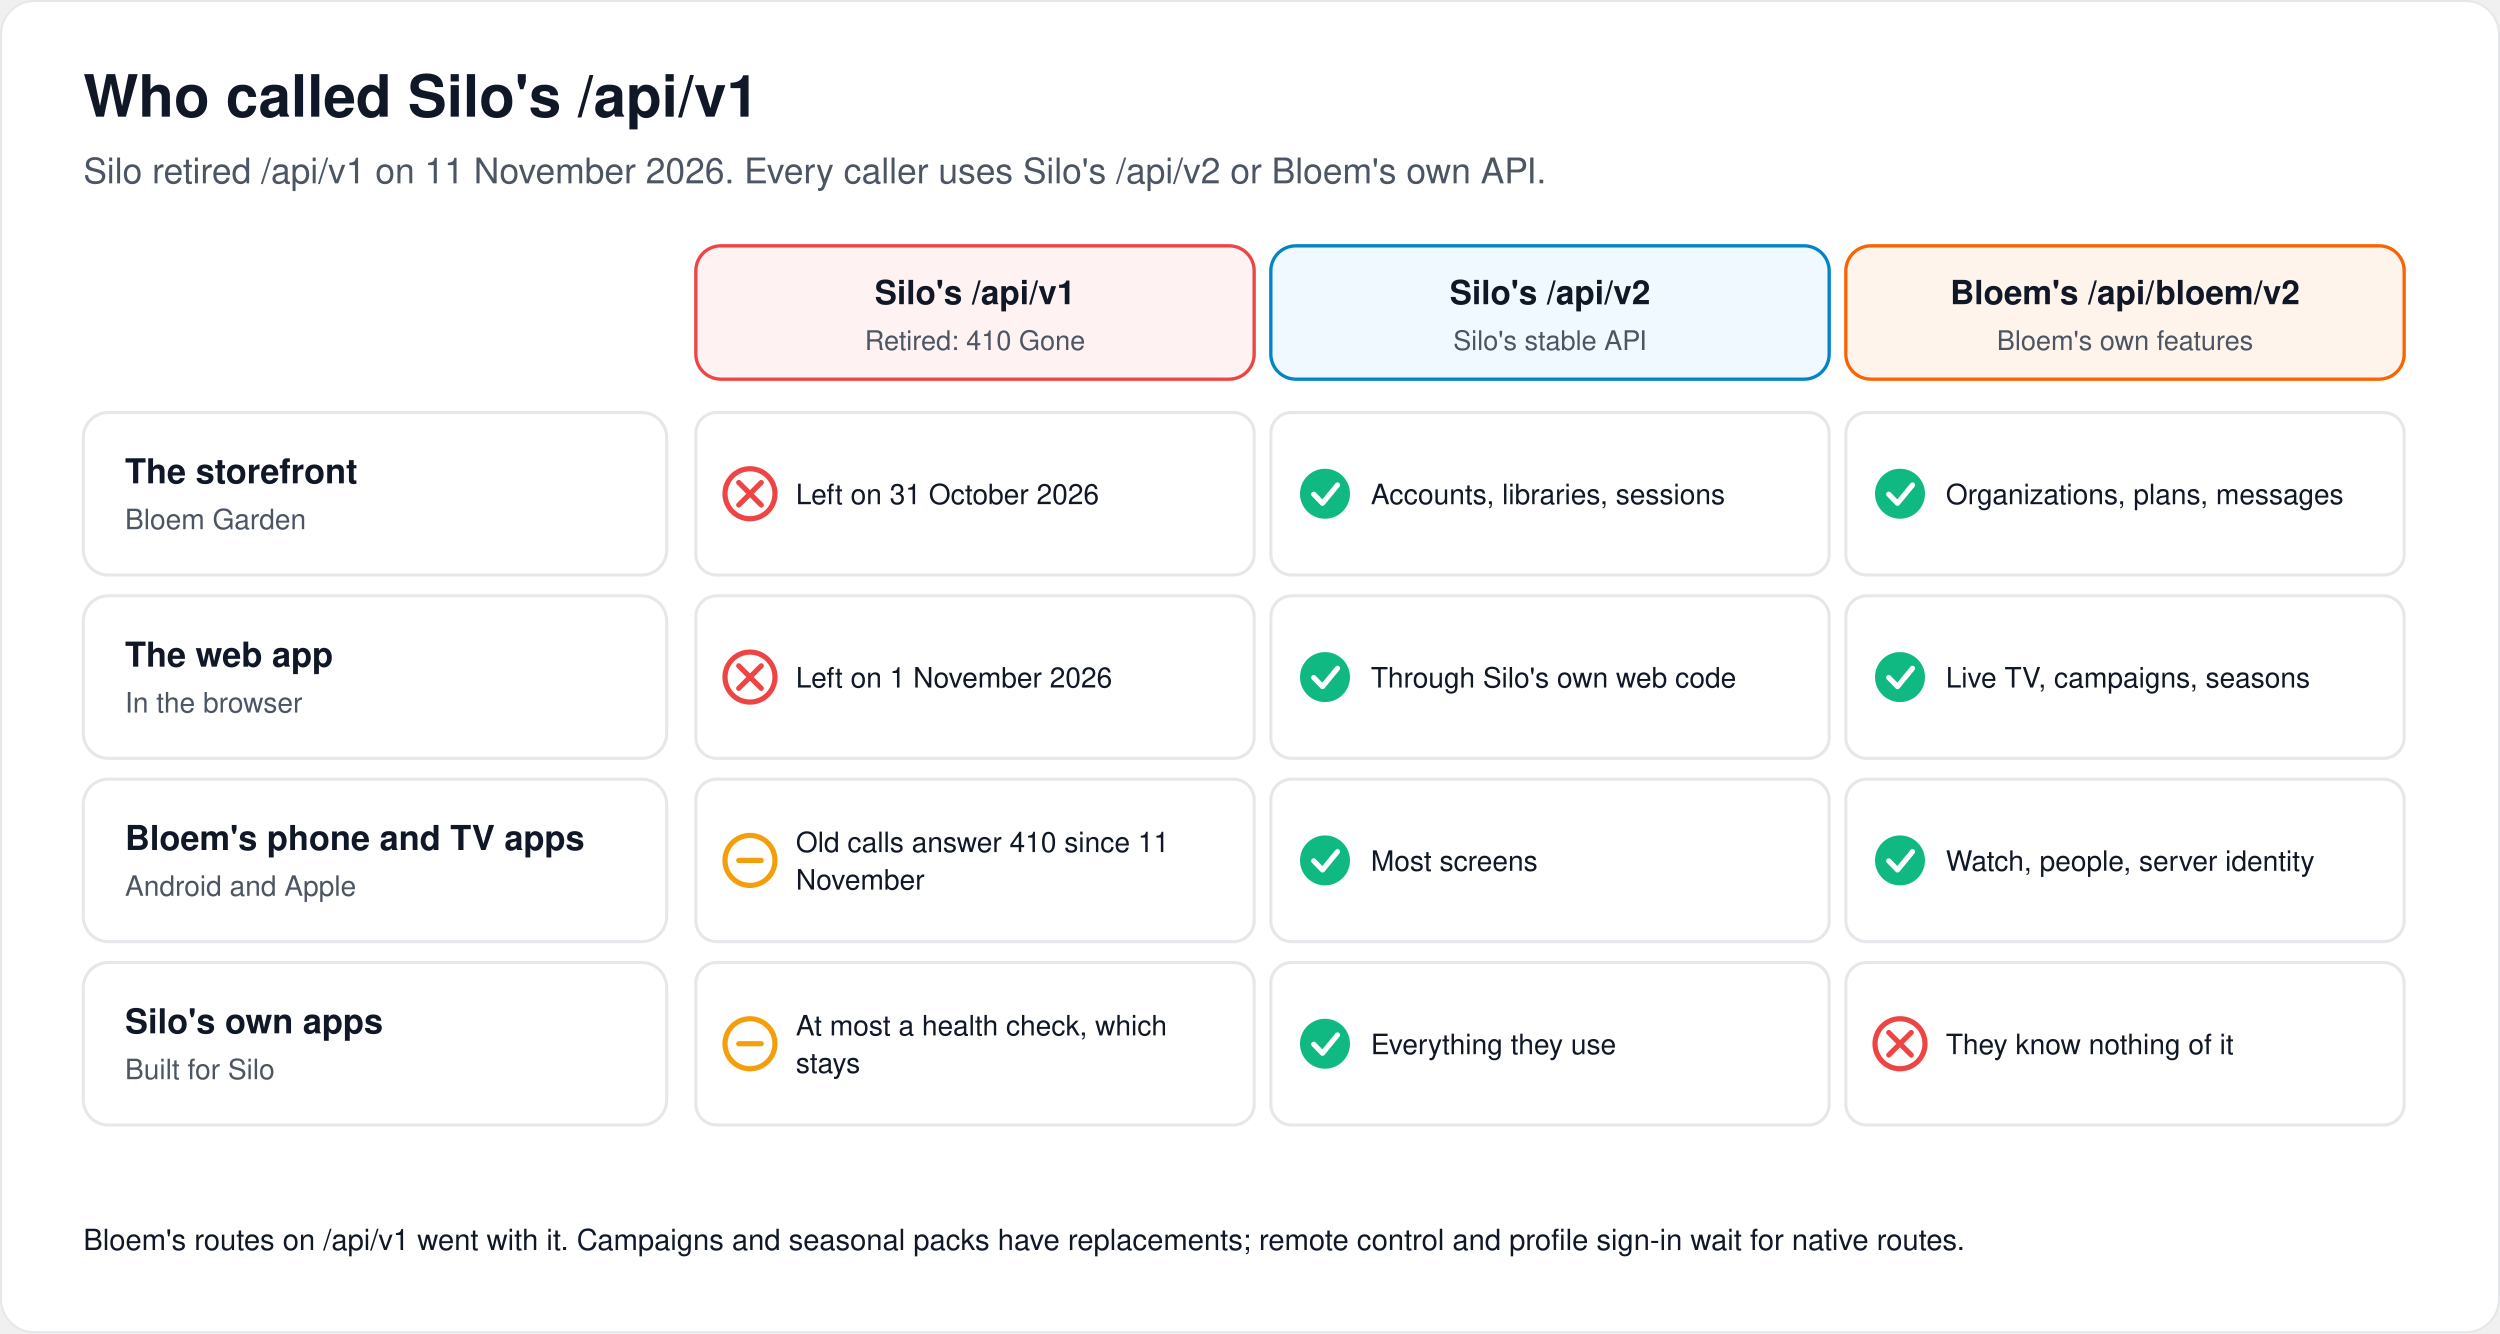
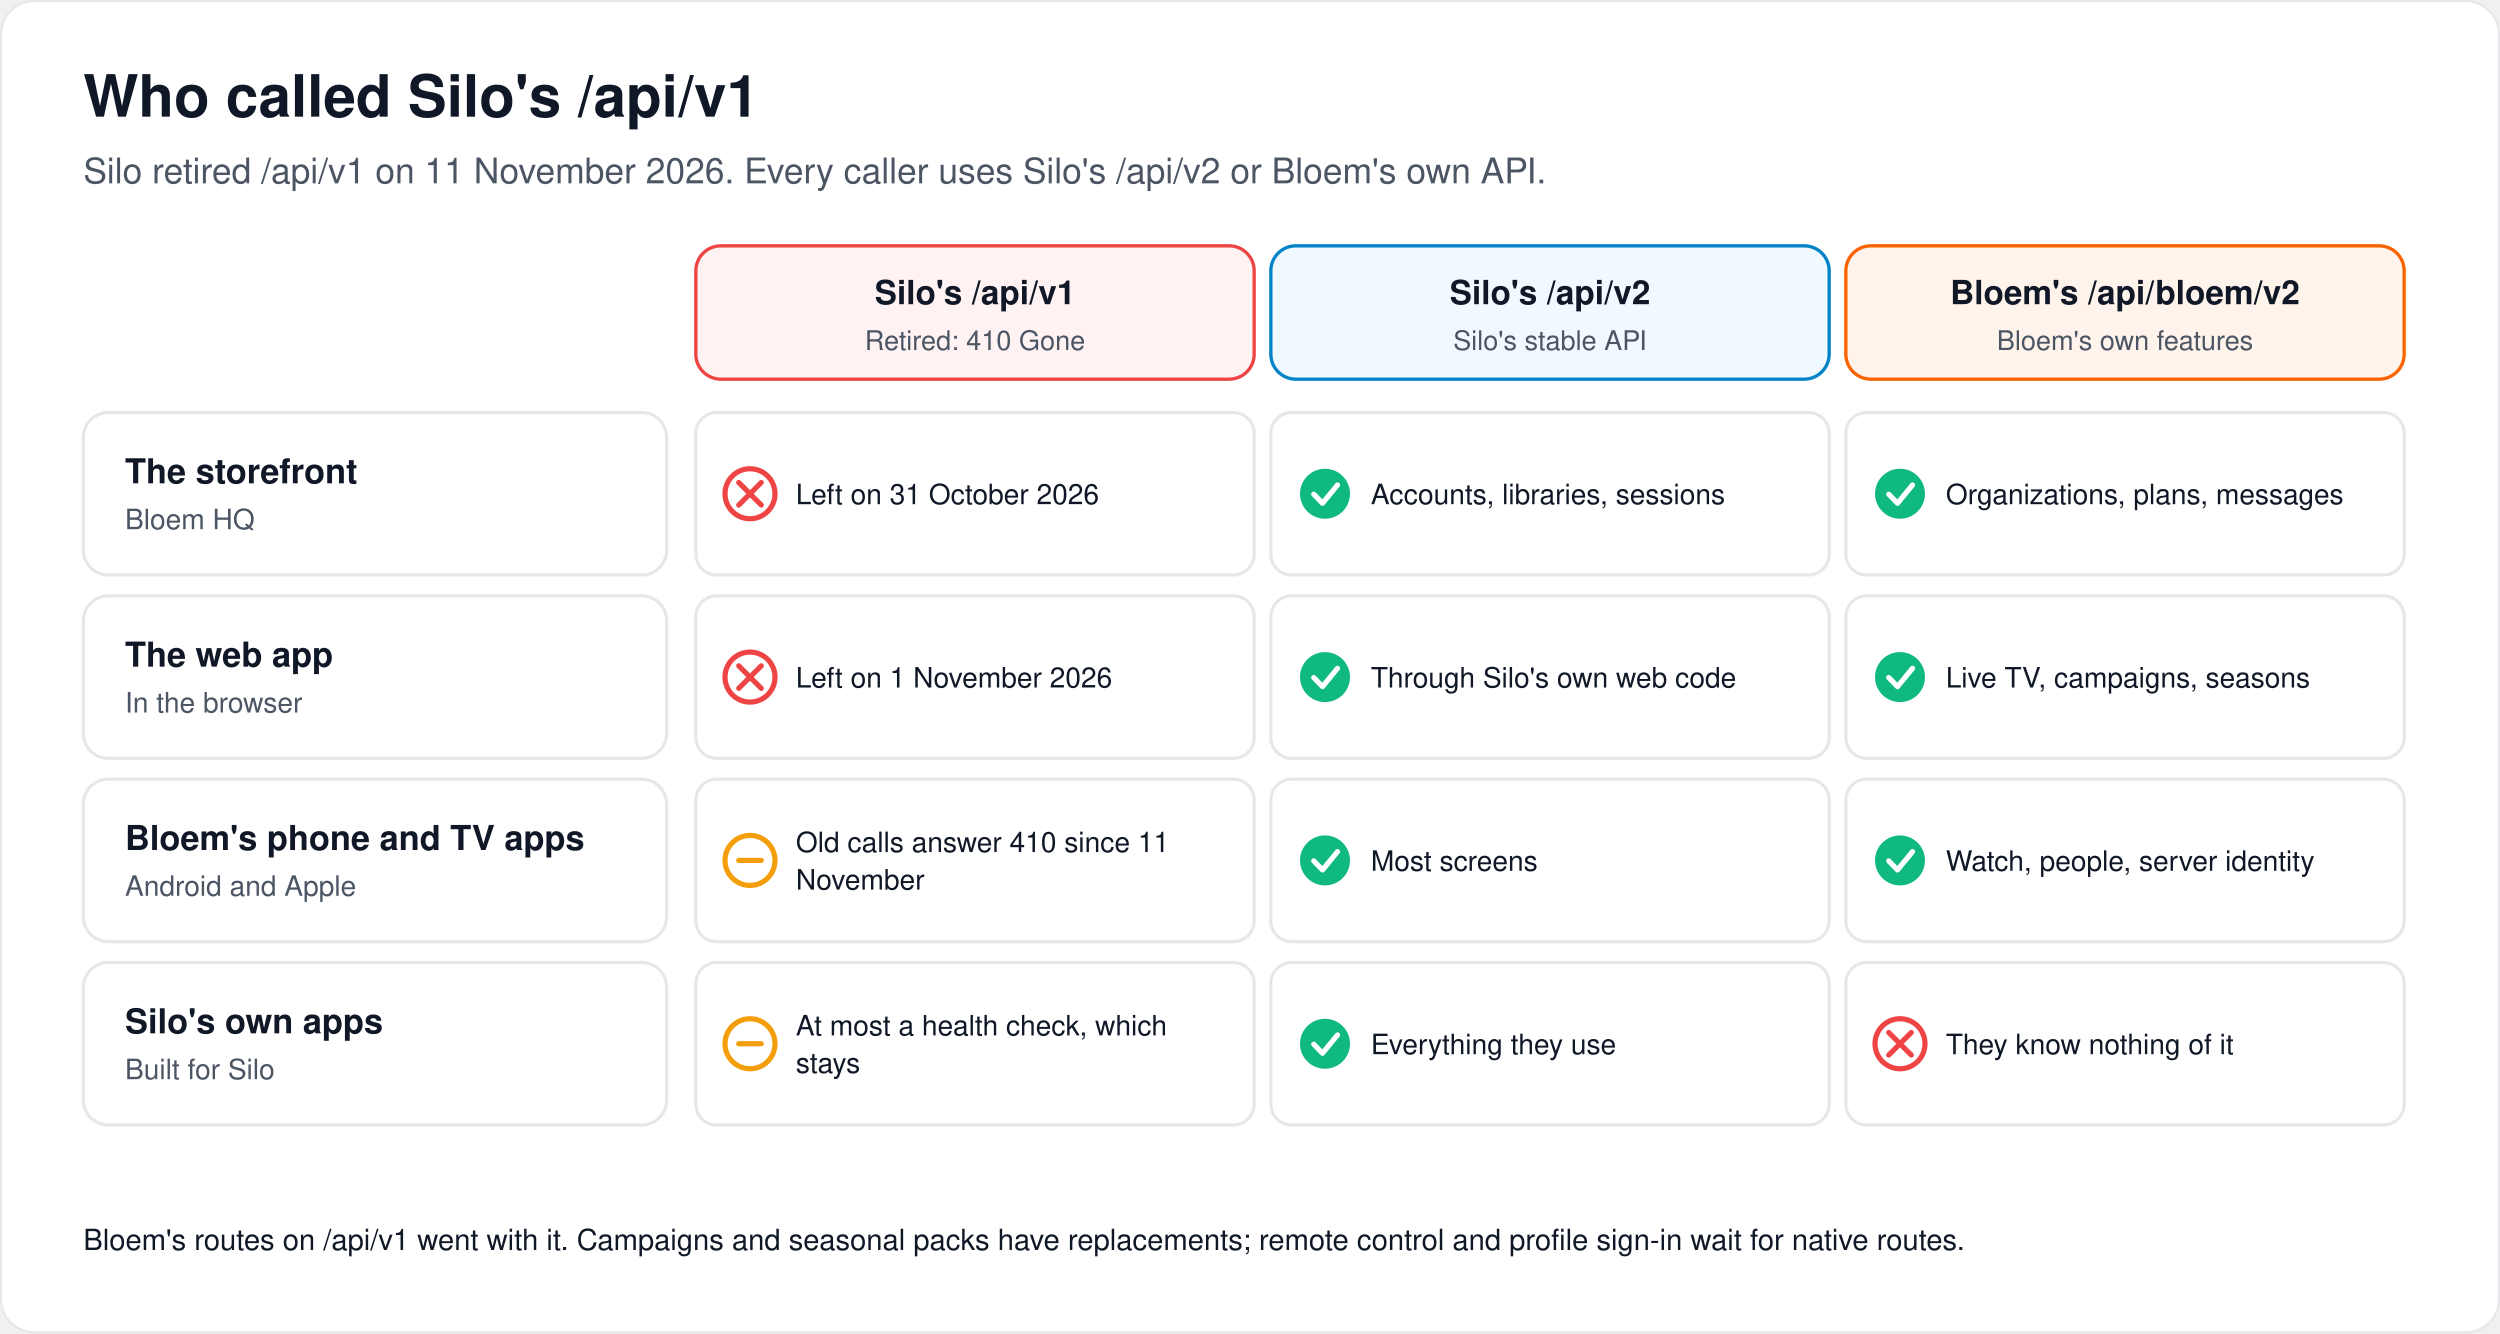
<svg xmlns="http://www.w3.org/2000/svg" width="1200" height="640" viewBox="0 0 1200 640" role="img" aria-labelledby="t d" font-family="'Segoe UI', 'Helvetica Neue', Helvetica, Arial, sans-serif">
  <defs>
    <marker id="arrow" viewBox="0 0 10 10" refX="9" refY="5" markerWidth="8" markerHeight="8" orient="auto-start-reverse">
      <path d="M0,0 L10,5 L0,10 z" fill="#9CA3AF" />
    </marker>
  </defs>
  <rect x="0.5" y="0.5" width="1199" height="639" rx="16" fill="#FFFFFF" stroke="#E5E7EB" />
  <text x="40" y="56" font-size="28" font-weight="700" fill="#101827" text-anchor="start">Who called Silo's /api/v1</text>
  <text x="40" y="88" font-size="17" font-weight="normal" fill="#4B5563" text-anchor="start">Silo retired /api/v1 on 11 November 2026. Every caller uses Silo's /api/v2 or Bloem's own API.</text>
  <rect x="334" y="118" width="268" height="64" rx="12" fill="#FEF2F2" stroke="#EF4444" stroke-width="1.6" />
  <text x="468.0" y="146" font-size="16" font-weight="700" fill="#101827" text-anchor="middle">Silo's /api/v1</text>
  <text x="468.0" y="168" font-size="13" font-weight="normal" fill="#4B5563" text-anchor="middle">Retired: 410 Gone</text>
  <rect x="610" y="118" width="268" height="64" rx="12" fill="#F0F9FF" stroke="#0284C7" stroke-width="1.6" />
  <text x="744.0" y="146" font-size="16" font-weight="700" fill="#101827" text-anchor="middle">Silo's /api/v2</text>
  <text x="744.0" y="168" font-size="13" font-weight="normal" fill="#4B5563" text-anchor="middle">Silo's stable API</text>
  <rect x="886" y="118" width="268" height="64" rx="12" fill="#FFF4EC" stroke="#FA6400" stroke-width="1.6" />
  <text x="1020.0" y="146" font-size="16" font-weight="700" fill="#101827" text-anchor="middle">Bloem's /api/bloem/v2</text>
  <text x="1020.0" y="168" font-size="13" font-weight="normal" fill="#4B5563" text-anchor="middle">Bloem's own features</text>
  <rect x="40" y="198" width="280" height="78" rx="12" fill="#FFFFFF" stroke="#E5E7EB" stroke-width="1.5" />
  <text x="60" y="232" font-size="16.5" font-weight="700" fill="#101827" text-anchor="start">The storefront</text>
-   <text x="60" y="254" font-size="13.5" font-weight="normal" fill="#4B5563" text-anchor="start">Bloem Garden</text>
+   <text x="60" y="254" font-size="13.5" font-weight="normal" fill="#4B5563" text-anchor="start">Bloem HQ</text>
  <rect x="334" y="198" width="268" height="78" rx="10" fill="#FFFFFF" stroke="#E5E7EB" stroke-width="1.5" />
  <circle cx="360" cy="237.0" r="12" fill="#FFFFFF" stroke="#EF4444" stroke-width="2.5" />
  <path d="M354.6,231.6 L365.4,242.4 M365.4,231.6 L354.6,242.4" stroke="#EF4444" stroke-width="2.5" stroke-linecap="round" />
  <text x="382" y="242.0" font-size="13.5" font-weight="normal" fill="#101827" text-anchor="start">Left on 31 October 2026</text>
  <rect x="610" y="198" width="268" height="78" rx="10" fill="#FFFFFF" stroke="#E5E7EB" stroke-width="1.5" />
  <circle cx="636" cy="237.0" r="12" fill="#10B981" />
  <path d="M630.6,237.24 L634.8,241.56 L642.0,232.8" fill="none" stroke="#FFFFFF" stroke-width="2.5" stroke-linecap="round" stroke-linejoin="round" />
  <text x="658" y="242.0" font-size="13.5" font-weight="normal" fill="#101827" text-anchor="start">Accounts, libraries, sessions</text>
  <rect x="886" y="198" width="268" height="78" rx="10" fill="#FFFFFF" stroke="#E5E7EB" stroke-width="1.5" />
  <circle cx="912" cy="237.0" r="12" fill="#10B981" />
  <path d="M906.6,237.24 L910.8,241.56 L918.0,232.8" fill="none" stroke="#FFFFFF" stroke-width="2.5" stroke-linecap="round" stroke-linejoin="round" />
  <text x="934" y="242.0" font-size="13.5" font-weight="normal" fill="#101827" text-anchor="start">Organizations, plans, messages</text>
  <rect x="40" y="286" width="280" height="78" rx="12" fill="#FFFFFF" stroke="#E5E7EB" stroke-width="1.5" />
  <text x="60" y="320" font-size="16.5" font-weight="700" fill="#101827" text-anchor="start">The web app</text>
  <text x="60" y="342" font-size="13.5" font-weight="normal" fill="#4B5563" text-anchor="start">In the browser</text>
  <rect x="334" y="286" width="268" height="78" rx="10" fill="#FFFFFF" stroke="#E5E7EB" stroke-width="1.5" />
  <circle cx="360" cy="325.0" r="12" fill="#FFFFFF" stroke="#EF4444" stroke-width="2.5" />
  <path d="M354.6,319.6 L365.4,330.4 M365.4,319.6 L354.6,330.4" stroke="#EF4444" stroke-width="2.5" stroke-linecap="round" />
  <text x="382" y="330.0" font-size="13.5" font-weight="normal" fill="#101827" text-anchor="start">Left on 1 November 2026</text>
  <rect x="610" y="286" width="268" height="78" rx="10" fill="#FFFFFF" stroke="#E5E7EB" stroke-width="1.5" />
  <circle cx="636" cy="325.0" r="12" fill="#10B981" />
  <path d="M630.6,325.24 L634.8,329.56 L642.0,320.8" fill="none" stroke="#FFFFFF" stroke-width="2.5" stroke-linecap="round" stroke-linejoin="round" />
  <text x="658" y="330.0" font-size="13.5" font-weight="normal" fill="#101827" text-anchor="start">Through Silo's own web code</text>
  <rect x="886" y="286" width="268" height="78" rx="10" fill="#FFFFFF" stroke="#E5E7EB" stroke-width="1.5" />
  <circle cx="912" cy="325.0" r="12" fill="#10B981" />
  <path d="M906.6,325.24 L910.8,329.56 L918.0,320.8" fill="none" stroke="#FFFFFF" stroke-width="2.5" stroke-linecap="round" stroke-linejoin="round" />
  <text x="934" y="330.0" font-size="13.5" font-weight="normal" fill="#101827" text-anchor="start">Live TV, campaigns, seasons</text>
  <rect x="40" y="374" width="280" height="78" rx="12" fill="#FFFFFF" stroke="#E5E7EB" stroke-width="1.5" />
  <text x="60" y="408" font-size="16.5" font-weight="700" fill="#101827" text-anchor="start">Bloem's phone and TV apps</text>
  <text x="60" y="430" font-size="13.5" font-weight="normal" fill="#4B5563" text-anchor="start">Android and Apple</text>
  <rect x="334" y="374" width="268" height="78" rx="10" fill="#FFFFFF" stroke="#E5E7EB" stroke-width="1.5" />
  <circle cx="360" cy="413.0" r="12" fill="#FFFFFF" stroke="#F59E0B" stroke-width="2.5" />
  <path d="M354.6,413.0 L365.4,413.0" stroke="#F59E0B" stroke-width="2.5" stroke-linecap="round" />
  <text x="382" y="409.0" font-size="13.5" font-weight="normal" fill="#101827" text-anchor="start">Old calls answer 410 since 11</text>
  <text x="382" y="427.0" font-size="13.5" font-weight="normal" fill="#101827" text-anchor="start">November</text>
  <rect x="610" y="374" width="268" height="78" rx="10" fill="#FFFFFF" stroke="#E5E7EB" stroke-width="1.5" />
  <circle cx="636" cy="413.0" r="12" fill="#10B981" />
  <path d="M630.6,413.24 L634.8,417.56 L642.0,408.8" fill="none" stroke="#FFFFFF" stroke-width="2.5" stroke-linecap="round" stroke-linejoin="round" />
  <text x="658" y="418.0" font-size="13.5" font-weight="normal" fill="#101827" text-anchor="start">Most screens</text>
  <rect x="886" y="374" width="268" height="78" rx="10" fill="#FFFFFF" stroke="#E5E7EB" stroke-width="1.5" />
  <circle cx="912" cy="413.0" r="12" fill="#10B981" />
  <path d="M906.6,413.24 L910.8,417.56 L918.0,408.8" fill="none" stroke="#FFFFFF" stroke-width="2.5" stroke-linecap="round" stroke-linejoin="round" />
  <text x="934" y="418.0" font-size="13.5" font-weight="normal" fill="#101827" text-anchor="start">Watch, people, server identity</text>
  <rect x="40" y="462" width="280" height="78" rx="12" fill="#FFFFFF" stroke="#E5E7EB" stroke-width="1.5" />
  <text x="60" y="496" font-size="16.5" font-weight="700" fill="#101827" text-anchor="start">Silo's own apps</text>
  <text x="60" y="518" font-size="13.5" font-weight="normal" fill="#4B5563" text-anchor="start">Built for Silo</text>
  <rect x="334" y="462" width="268" height="78" rx="10" fill="#FFFFFF" stroke="#E5E7EB" stroke-width="1.5" />
  <circle cx="360" cy="501.0" r="12" fill="#FFFFFF" stroke="#F59E0B" stroke-width="2.5" />
  <path d="M354.6,501.0 L365.4,501.0" stroke="#F59E0B" stroke-width="2.5" stroke-linecap="round" />
  <text x="382" y="497.0" font-size="13.5" font-weight="normal" fill="#101827" text-anchor="start">At most a health check, which</text>
  <text x="382" y="515.0" font-size="13.5" font-weight="normal" fill="#101827" text-anchor="start">stays</text>
  <rect x="610" y="462" width="268" height="78" rx="10" fill="#FFFFFF" stroke="#E5E7EB" stroke-width="1.5" />
  <circle cx="636" cy="501.0" r="12" fill="#10B981" />
  <path d="M630.6,501.24 L634.8,505.56 L642.0,496.8" fill="none" stroke="#FFFFFF" stroke-width="2.5" stroke-linecap="round" stroke-linejoin="round" />
  <text x="658" y="506.0" font-size="13.5" font-weight="normal" fill="#101827" text-anchor="start">Everything they use</text>
  <rect x="886" y="462" width="268" height="78" rx="10" fill="#FFFFFF" stroke="#E5E7EB" stroke-width="1.5" />
  <circle cx="912" cy="501.0" r="12" fill="#FFFFFF" stroke="#EF4444" stroke-width="2.5" />
  <path d="M906.6,495.6 L917.4,506.4 M917.4,495.6 L906.6,506.4" stroke="#EF4444" stroke-width="2.5" stroke-linecap="round" />
  <text x="934" y="506.0" font-size="13.5" font-weight="normal" fill="#101827" text-anchor="start">They know nothing of it</text>
  <text x="40" y="600" font-size="14" font-weight="normal" fill="#101827" text-anchor="start">Bloem's routes on /api/v1 went with it. Campaigns and seasonal packs have replacements; remote control and profile sign-in wait for native routes.</text>
</svg>
